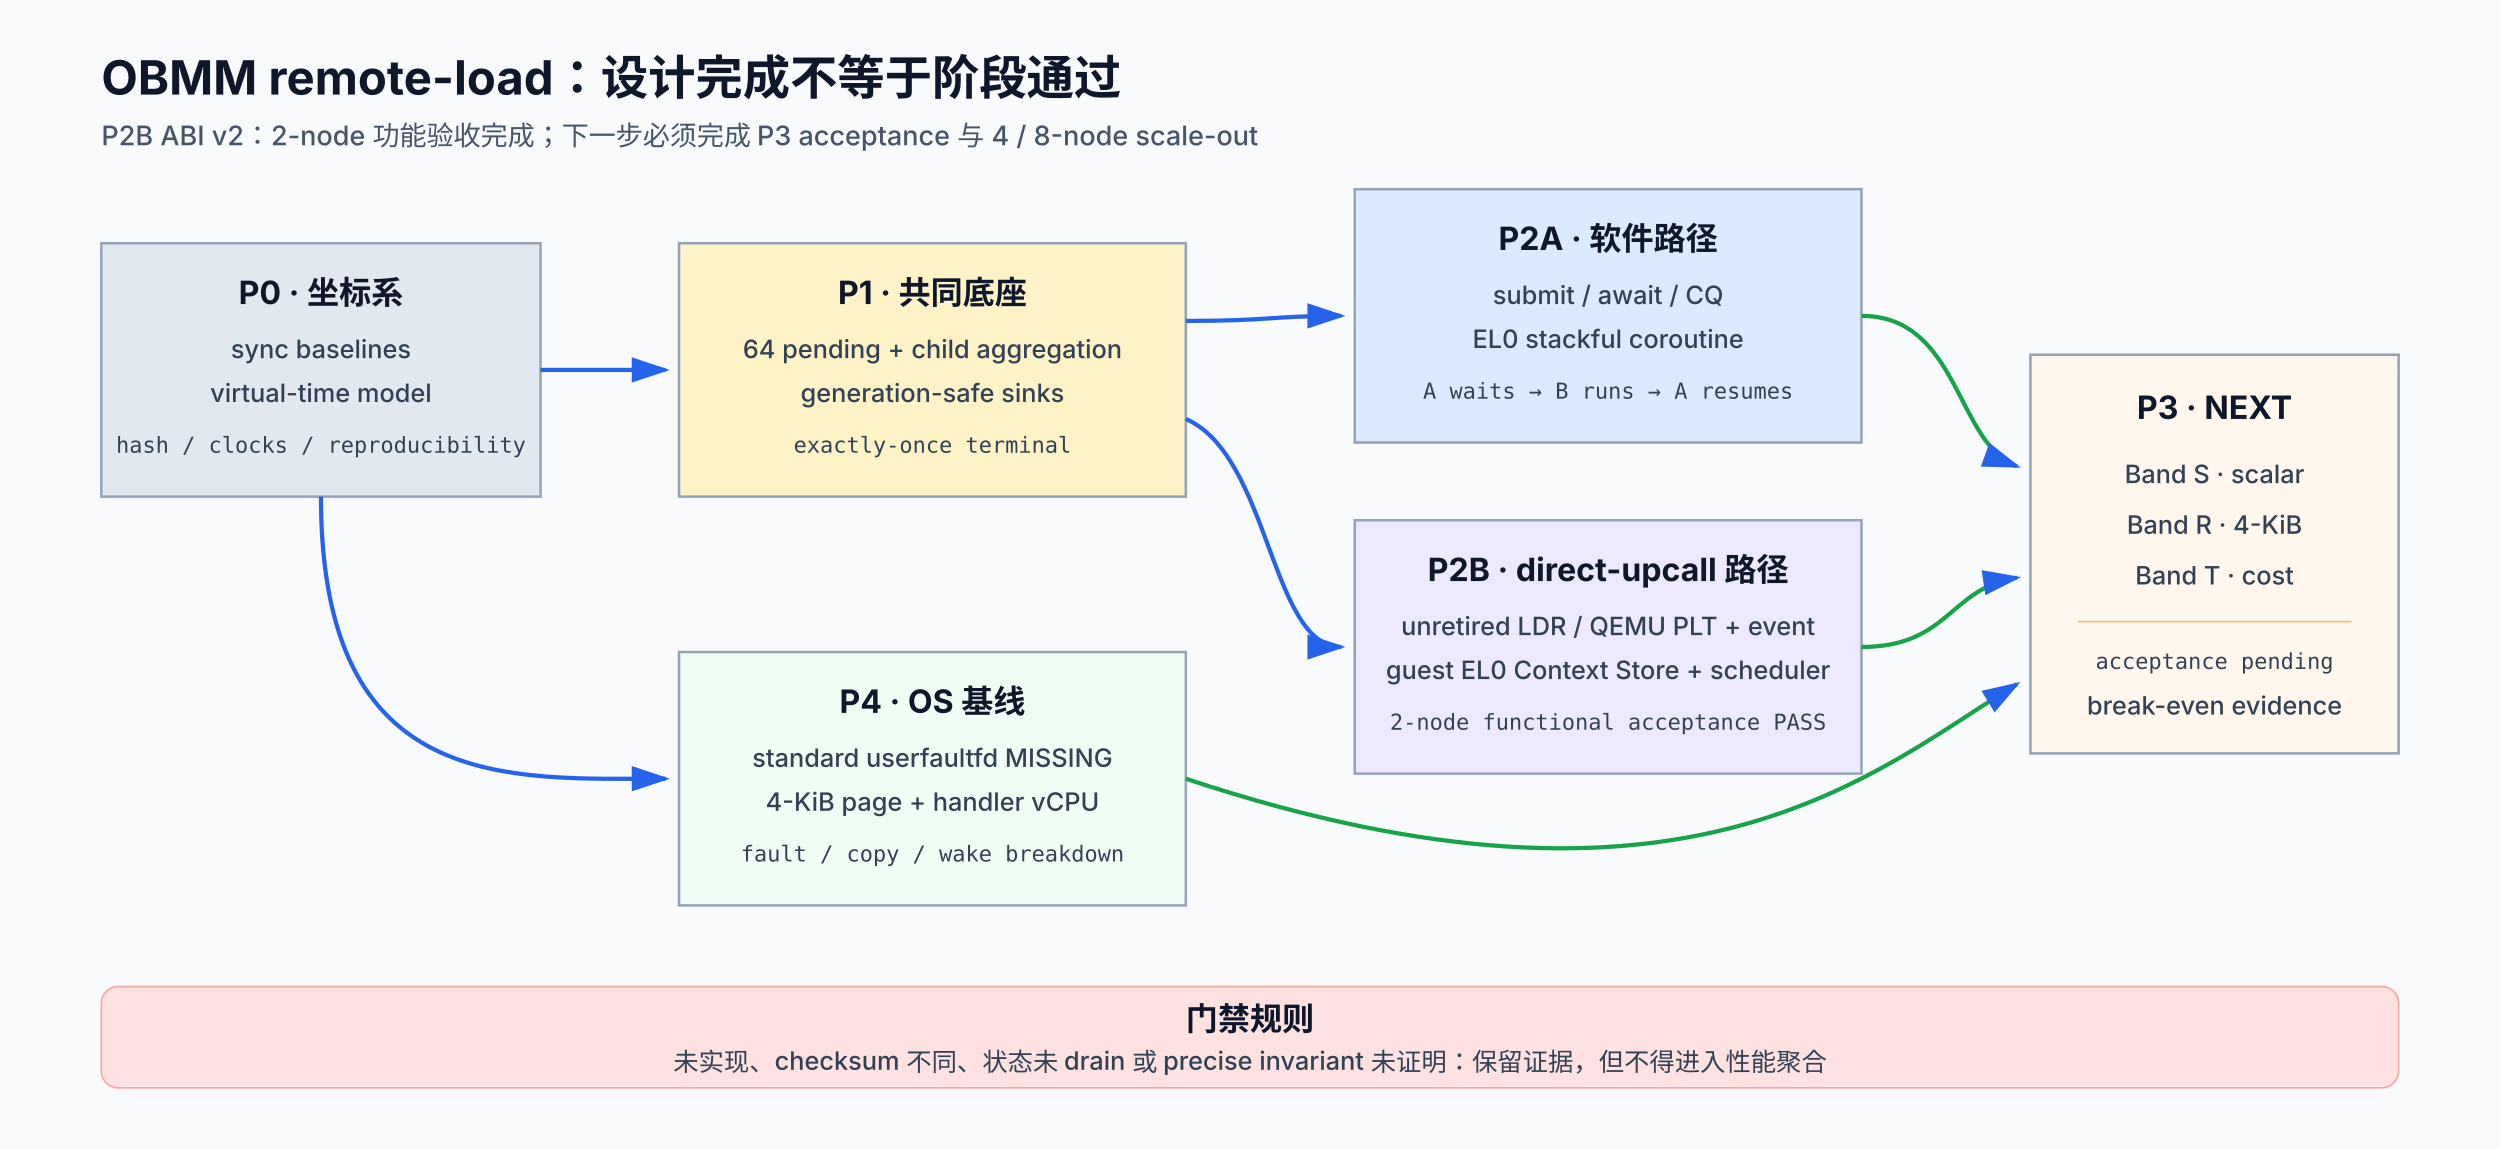
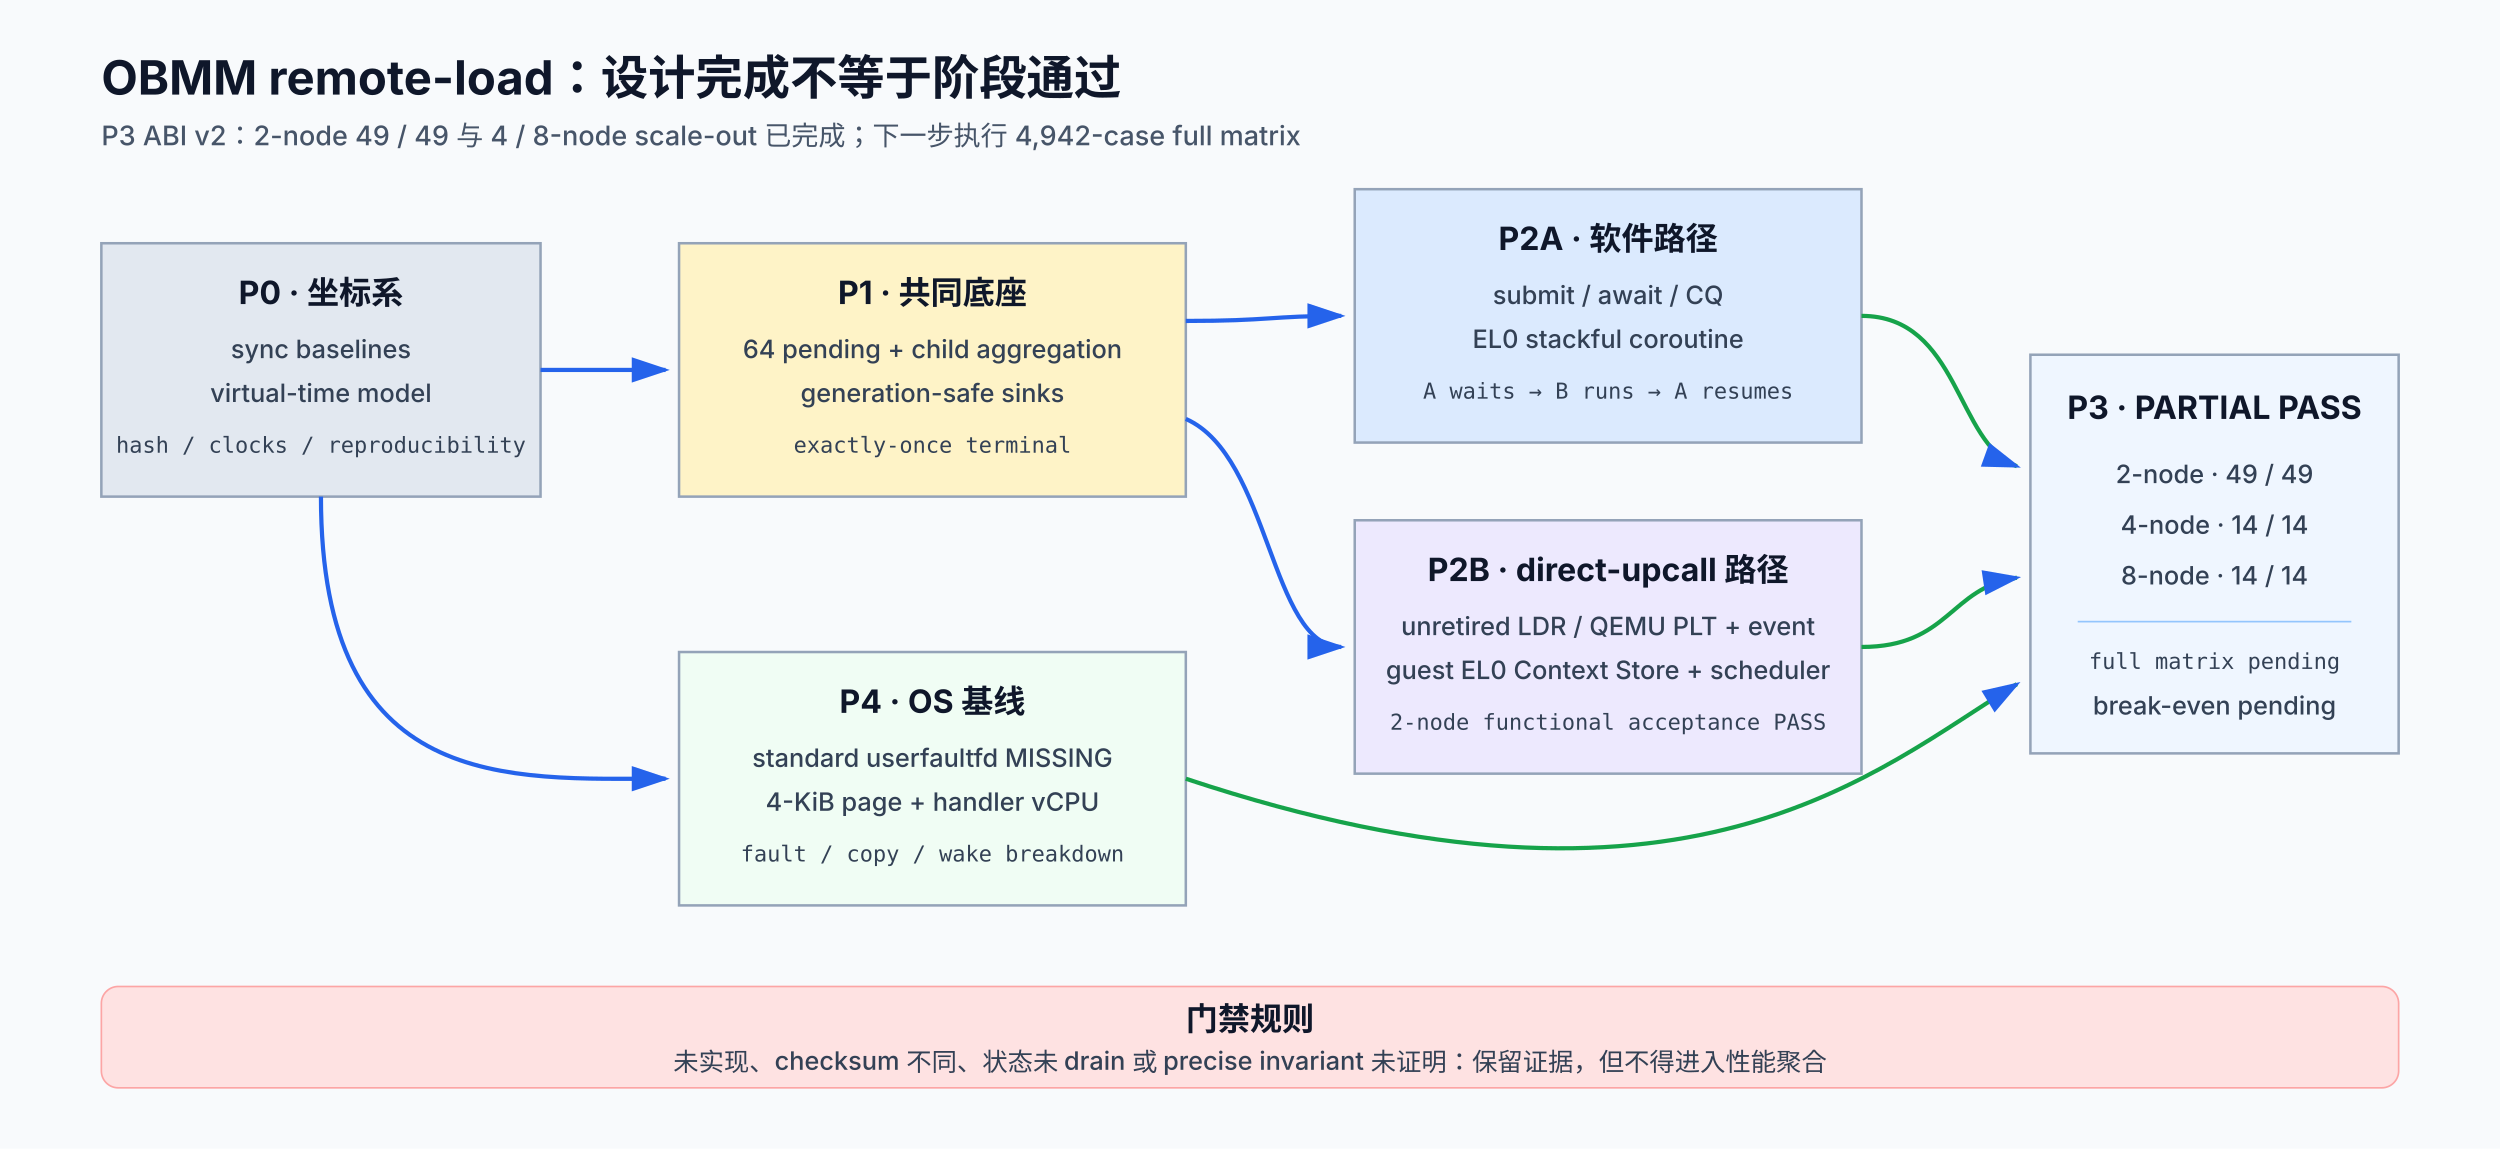
<svg xmlns="http://www.w3.org/2000/svg" width="1480" height="680" viewBox="0 0 1480 680" role="img" aria-labelledby="title desc">
  <defs>
    <marker id="arrow" markerWidth="10" markerHeight="10" refX="8" refY="3" orient="auto" markerUnits="strokeWidth">
      <path d="M0,0 L0,6 L9,3 z" fill="#2563eb" />
    </marker>
    <style>
      .title { font: 700 28px -apple-system, BlinkMacSystemFont, "Segoe UI", sans-serif; fill: #0f172a; }
      .subtitle { font: 500 16px -apple-system, BlinkMacSystemFont, "Segoe UI", sans-serif; fill: #475569; }
      .head { font: 650 19px -apple-system, BlinkMacSystemFont, "Segoe UI", sans-serif; fill: #0f172a; }
      .body { font: 500 15px -apple-system, BlinkMacSystemFont, "Segoe UI", sans-serif; fill: #334155; }
      .mono { font: 500 13px ui-monospace, SFMono-Regular, Menlo, monospace; fill: #334155; }
      .box { stroke: #94a3b8; stroke-width: 1.5; }
      .flow { stroke: #2563eb; stroke-width: 2.5; fill: none; marker-end: url(#arrow); }
      .gate { stroke: #16a34a; stroke-width: 2.5; fill: none; marker-end: url(#arrow); }
    </style>
  </defs>
  <rect width="1480" height="680" fill="#f8fafc" />
  <text x="60" y="56" class="title">OBMM remote-load：设计完成不等于阶段通过</text>
-   <text x="60" y="86" class="subtitle">P2B ABI v2：2-node 功能验收完成；下一步必须完成 P3 acceptance 与 4 / 8-node scale-out</text>
+   <text x="60" y="86" class="subtitle">P3 ABI v2：2-node 49 / 49 与 4 / 8-node scale-out 已完成；下一步执行 4,942-case full matrix</text>
  <rect x="60" y="144" width="260" height="150" class="box" fill="#e2e8f0" />
  <text x="190" y="180" text-anchor="middle" class="head">P0 · 坐标系</text>
  <text x="190" y="212" text-anchor="middle" class="body">sync baselines</text>
  <text x="190" y="238" text-anchor="middle" class="body">virtual-time model</text>
  <text x="190" y="268" text-anchor="middle" class="mono">hash / clocks / reproducibility</text>
  <rect x="402" y="144" width="300" height="150" class="box" fill="#fef3c7" />
  <text x="552" y="180" text-anchor="middle" class="head">P1 · 共同底座</text>
  <text x="552" y="212" text-anchor="middle" class="body">64 pending + child aggregation</text>
  <text x="552" y="238" text-anchor="middle" class="body">generation-safe sinks</text>
  <text x="552" y="268" text-anchor="middle" class="mono">exactly-once terminal</text>
  <path d="M320 219 H394" class="flow" />
  <rect x="802" y="112" width="300" height="150" class="box" fill="#dbeafe" />
  <text x="952" y="148" text-anchor="middle" class="head">P2A · 软件路径</text>
  <text x="952" y="180" text-anchor="middle" class="body">submit / await / CQ</text>
  <text x="952" y="206" text-anchor="middle" class="body">EL0 stackful coroutine</text>
  <text x="952" y="236" text-anchor="middle" class="mono">A waits → B runs → A resumes</text>
  <rect x="802" y="308" width="300" height="150" class="box" fill="#ede9fe" />
  <text x="952" y="344" text-anchor="middle" class="head">P2B · direct-upcall 路径</text>
  <text x="952" y="376" text-anchor="middle" class="body">unretired LDR / QEMU PLT + event</text>
  <text x="952" y="402" text-anchor="middle" class="body">guest EL0 Context Store + scheduler</text>
  <text x="952" y="432" text-anchor="middle" class="mono">2-node functional acceptance PASS</text>
  <path d="M702 190 C752 190 752 187 794 187" class="flow" />
  <path d="M702 248 C752 270 752 383 794 383" class="flow" />
  <rect x="402" y="386" width="300" height="150" class="box" fill="#f0fdf4" />
  <text x="552" y="422" text-anchor="middle" class="head">P4 · OS 基线</text>
  <text x="552" y="454" text-anchor="middle" class="body">standard userfaultfd MISSING</text>
  <text x="552" y="480" text-anchor="middle" class="body">4-KiB page + handler vCPU</text>
  <text x="552" y="510" text-anchor="middle" class="mono">fault / copy / wake breakdown</text>
  <path d="M190 294 C190 470 300 461 394 461" class="flow" />
-   <rect x="1202" y="210" width="218" height="236" class="box" fill="#fff7ed" stroke="#fb923c" />
-   <text x="1311" y="248" text-anchor="middle" class="head">P3 · NEXT</text>
-   <text x="1311" y="286" text-anchor="middle" class="body">Band S · scalar</text>
-   <text x="1311" y="316" text-anchor="middle" class="body">Band R · 4-KiB</text>
-   <text x="1311" y="346" text-anchor="middle" class="body">Band T · cost</text>
-   <line x1="1230" y1="368" x2="1392" y2="368" stroke="#fdba74" />
-   <text x="1311" y="396" text-anchor="middle" class="mono">acceptance pending</text>
-   <text x="1311" y="423" text-anchor="middle" class="body">break-even evidence</text>
+   <rect x="1202" y="210" width="218" height="236" class="box" fill="#eff6ff" stroke="#3b82f6" />
+   <text x="1311" y="248" text-anchor="middle" class="head">P3 · PARTIAL PASS</text>
+   <text x="1311" y="286" text-anchor="middle" class="body">2-node · 49 / 49</text>
+   <text x="1311" y="316" text-anchor="middle" class="body">4-node · 14 / 14</text>
+   <text x="1311" y="346" text-anchor="middle" class="body">8-node · 14 / 14</text>
+   <line x1="1230" y1="368" x2="1392" y2="368" stroke="#93c5fd" />
+   <text x="1311" y="396" text-anchor="middle" class="mono">full matrix pending</text>
+   <text x="1311" y="423" text-anchor="middle" class="body">break-even pending</text>
  <path d="M1102 187 C1160 187 1158 263 1194 276" class="gate" />
  <path d="M1102 383 C1154 383 1154 348 1194 342" class="gate" />
  <path d="M702 461 C1000 560 1110 456 1194 405" class="gate" />
  <rect x="60" y="584" width="1360" height="60" rx="10" fill="#fee2e2" stroke="#fca5a5" />
  <text x="740" y="610" text-anchor="middle" class="head">门禁规则</text>
  <text x="740" y="634" text-anchor="middle" class="body">未实现、checksum 不同、状态未 drain 或 precise invariant 未证明：保留证据，但不得进入性能聚合</text>
</svg>
